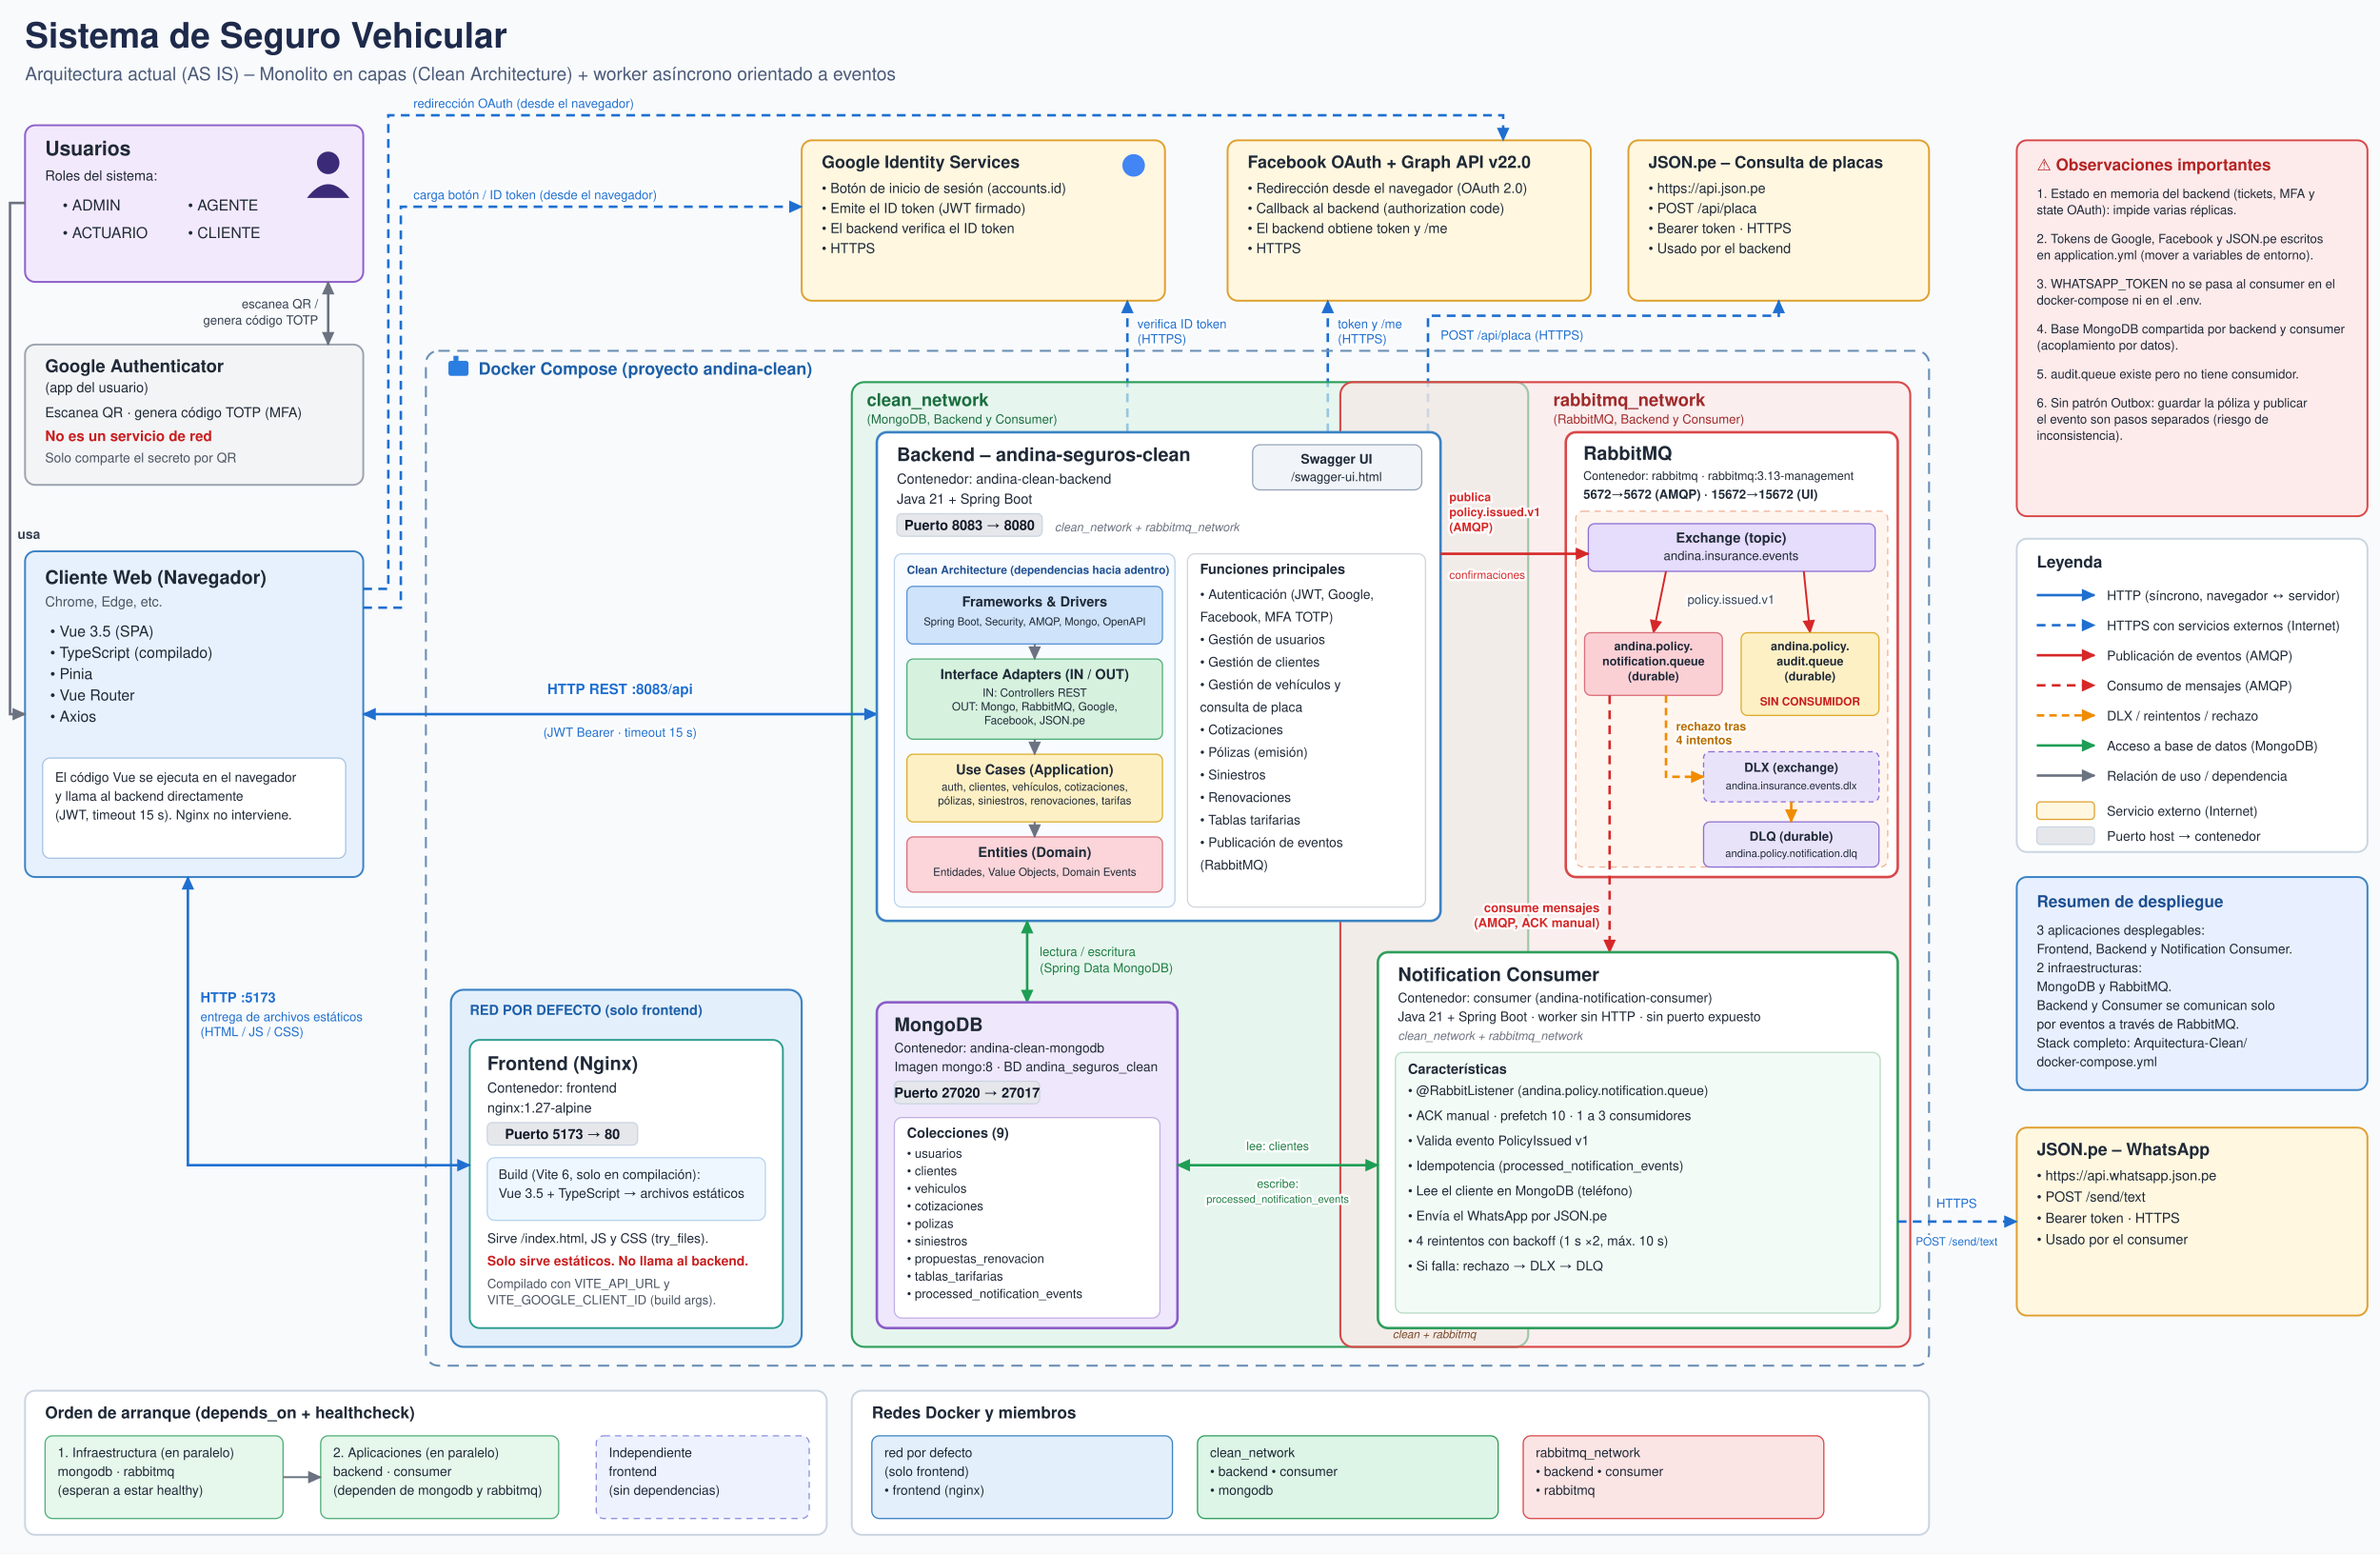
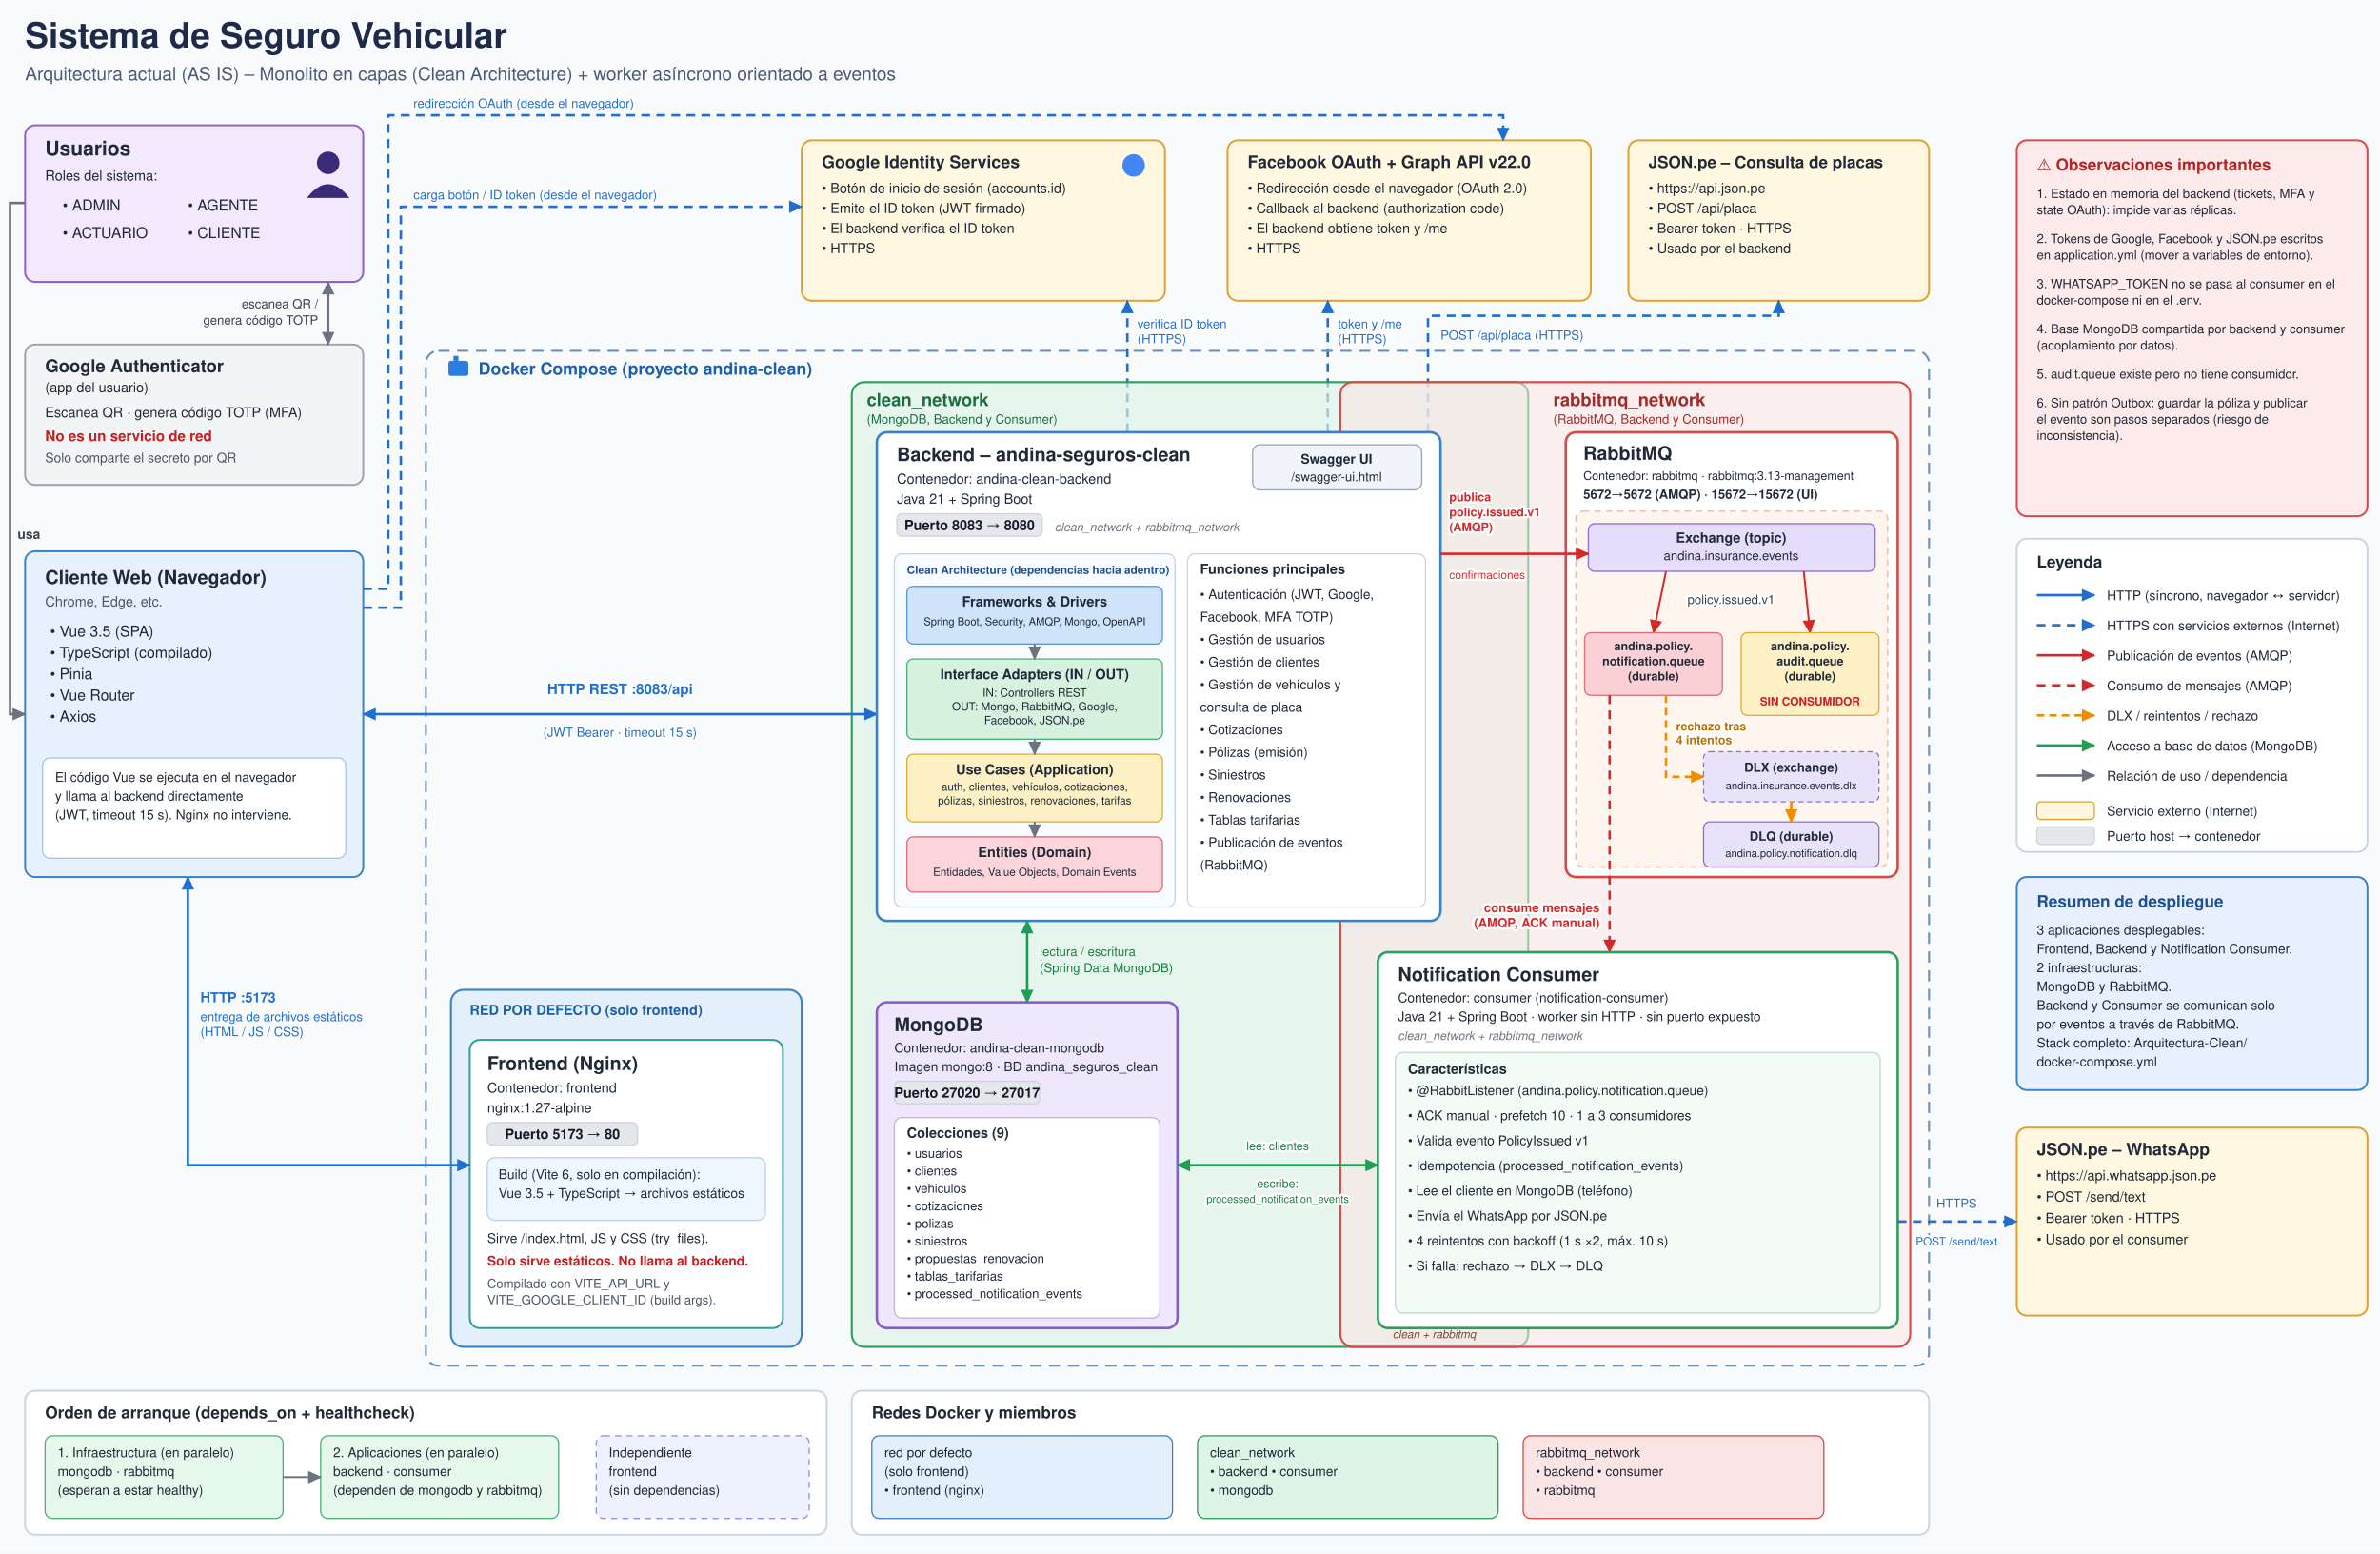
<svg xmlns="http://www.w3.org/2000/svg" viewBox="0 0 1900 1240" width="1900" height="1240" font-family="'Segoe UI', Helvetica, Arial, sans-serif">
  <defs>
    <marker id="m-blue" markerUnits="userSpaceOnUse" markerWidth="12" markerHeight="12" refX="10" refY="6" orient="auto-start-reverse">
      <path d="M0,1 L11,6 L0,11 z" fill="#1f6fd0" />
    </marker>
    <marker id="m-green" markerUnits="userSpaceOnUse" markerWidth="12" markerHeight="12" refX="10" refY="6" orient="auto-start-reverse">
      <path d="M0,1 L11,6 L0,11 z" fill="#1e9e54" />
    </marker>
    <marker id="m-red" markerUnits="userSpaceOnUse" markerWidth="12" markerHeight="12" refX="10" refY="6" orient="auto-start-reverse">
      <path d="M0,1 L11,6 L0,11 z" fill="#d62828" />
    </marker>
    <marker id="m-orange" markerUnits="userSpaceOnUse" markerWidth="12" markerHeight="12" refX="10" refY="6" orient="auto-start-reverse">
      <path d="M0,1 L11,6 L0,11 z" fill="#f08c00" />
    </marker>
    <marker id="m-gray" markerUnits="userSpaceOnUse" markerWidth="12" markerHeight="12" refX="10" refY="6" orient="auto-start-reverse">
      <path d="M0,1 L11,6 L0,11 z" fill="#6b7280" />
    </marker>
  </defs>
  <rect width="1900" height="1240" fill="#f8fafc" />
  <text x="20" y="38" font-size="28" font-weight="bold" fill="#1e2a4a" text-anchor="start" style="">Sistema de Seguro Vehicular</text>
  <text x="20" y="64" font-size="14.5" font-weight="normal" fill="#4b5a78" text-anchor="start" style="">Arquitectura actual (AS IS) – Monolito en capas (Clean Architecture) + worker asíncrono orientado a eventos</text>
  <rect x="20" y="100" width="270" height="125" rx="8" fill="#f3e9fc" stroke="#8e5fc9" stroke-width="1.5" />
  <text x="36" y="124" font-size="16" font-weight="bold" fill="#1f2937" text-anchor="start" style="">Usuarios</text>
  <text x="36" y="144" font-size="11" font-weight="normal" fill="#1f2937" text-anchor="start" style="">Roles del sistema:</text>
  <text x="50" y="168" font-size="12" font-weight="normal" fill="#1f2937" text-anchor="start" style="">• ADMIN</text>
  <text x="150" y="168" font-size="12" font-weight="normal" fill="#1f2937" text-anchor="start" style="">• AGENTE</text>
  <text x="50" y="190" font-size="12" font-weight="normal" fill="#1f2937" text-anchor="start" style="">• ACTUARIO</text>
  <text x="150" y="190" font-size="12" font-weight="normal" fill="#1f2937" text-anchor="start" style="">• CLIENTE</text>
  <circle cx="262" cy="130" r="9" fill="#3b2a78" />
  <path d="M245,158 Q262,136 279,158 Z" fill="#3b2a78" />
  <rect x="20" y="275" width="270" height="112" rx="8" fill="#f3f4f6" stroke="#9ca3af" stroke-width="1.5" />
  <text x="36" y="297" font-size="14" font-weight="bold" fill="#1f2937" text-anchor="start" style="">Google Authenticator</text>
  <text x="36" y="313" font-size="11" font-weight="normal" fill="#1f2937" text-anchor="start" style="">(app del usuario)</text>
  <text x="36" y="333" font-size="11" font-weight="normal" fill="#1f2937" text-anchor="start" style="">Escanea QR · genera código TOTP (MFA)</text>
  <text x="36" y="352" font-size="11.5" font-weight="bold" fill="#c81e1e" text-anchor="start" style="">No es un servicio de red</text>
  <text x="36" y="369" font-size="10.5" font-weight="normal" fill="#4b5563" text-anchor="start" style="">Solo comparte el secreto por QR</text>
  <path d="M262,225 V275" fill="none" stroke="#6b7280" stroke-width="2" marker-start="url(#m-gray)" marker-end="url(#m-gray)" />
  <text x="254" y="246" font-size="10" font-weight="normal" fill="#374151" text-anchor="end" style="">escanea QR /</text>
  <text x="254" y="259" font-size="10" font-weight="normal" fill="#374151" text-anchor="end" style="">genera código TOTP</text>
  <rect x="20" y="440" width="270" height="260" rx="8" fill="#e7f1fd" stroke="#3b82c4" stroke-width="1.5" />
  <text x="36" y="466" font-size="15" font-weight="bold" fill="#1f2937" text-anchor="start" style="">Cliente Web (Navegador)</text>
  <text x="36" y="484" font-size="11" font-weight="normal" fill="#4b5563" text-anchor="start" style="">Chrome, Edge, etc.</text>
  <text x="40" y="508" font-size="12" font-weight="normal" fill="#1f2937" text-anchor="start" style="">• Vue 3.5 (SPA)</text>
  <text x="40" y="525" font-size="12" font-weight="normal" fill="#1f2937" text-anchor="start" style="">• TypeScript (compilado)</text>
  <text x="40" y="542" font-size="12" font-weight="normal" fill="#1f2937" text-anchor="start" style="">• Pinia</text>
  <text x="40" y="559" font-size="12" font-weight="normal" fill="#1f2937" text-anchor="start" style="">• Vue Router</text>
  <text x="40" y="576" font-size="12" font-weight="normal" fill="#1f2937" text-anchor="start" style="">• Axios</text>
  <rect x="34" y="605" width="242" height="80" rx="6" fill="#fff" stroke="#a7c4e4" stroke-width="1" />
  <text x="44" y="624" font-size="10.5" font-weight="normal" fill="#1f2937" text-anchor="start" style="">El código Vue se ejecuta en el navegador</text>
  <text x="44" y="639" font-size="10.5" font-weight="normal" fill="#1f2937" text-anchor="start" style="">y llama al backend directamente</text>
  <text x="44" y="654" font-size="10.5" font-weight="normal" fill="#1f2937" text-anchor="start" style="">(JWT, timeout 15 s). Nginx no interviene.</text>
  <path d="M20,162 H8 V570 H20" fill="none" stroke="#6b7280" stroke-width="2" marker-end="url(#m-gray)" />
  <text x="14" y="430" font-size="10.5" font-weight="bold" fill="#374151" text-anchor="start" style="">usa</text>
  <rect x="640" y="112" width="290" height="128" rx="8" fill="#fff7e0" stroke="#e0a030" stroke-width="1.5" />
  <text x="656" y="134" font-size="13.5" font-weight="bold" fill="#1f2937" text-anchor="start" style="">Google Identity Services</text>
  <text x="656" y="154" font-size="11" font-weight="normal" fill="#1f2937" text-anchor="start" style="">• Botón de inicio de sesión (accounts.id)</text>
  <text x="656" y="170" font-size="11" font-weight="normal" fill="#1f2937" text-anchor="start" style="">• Emite el ID token (JWT firmado)</text>
  <text x="656" y="186" font-size="11" font-weight="normal" fill="#1f2937" text-anchor="start" style="">• El backend verifica el ID token</text>
  <text x="656" y="202" font-size="11" font-weight="normal" fill="#1f2937" text-anchor="start" style="">• HTTPS</text>
  <circle cx="905" cy="132" r="9" fill="#4285f4" />
  <rect x="980" y="112" width="290" height="128" rx="8" fill="#fff7e0" stroke="#e0a030" stroke-width="1.5" />
  <text x="996" y="134" font-size="13.5" font-weight="bold" fill="#1f2937" text-anchor="start" style="">Facebook OAuth + Graph API v22.0</text>
  <text x="996" y="154" font-size="11" font-weight="normal" fill="#1f2937" text-anchor="start" style="">• Redirección desde el navegador (OAuth 2.0)</text>
  <text x="996" y="170" font-size="11" font-weight="normal" fill="#1f2937" text-anchor="start" style="">• Callback al backend (authorization code)</text>
  <text x="996" y="186" font-size="11" font-weight="normal" fill="#1f2937" text-anchor="start" style="">• El backend obtiene token y /me</text>
  <text x="996" y="202" font-size="11" font-weight="normal" fill="#1f2937" text-anchor="start" style="">• HTTPS</text>
  <rect x="1300" y="112" width="240" height="128" rx="8" fill="#fff7e0" stroke="#e0a030" stroke-width="1.5" />
  <text x="1316" y="134" font-size="13" font-weight="bold" fill="#1f2937" text-anchor="start" style="">JSON.pe – Consulta de placas</text>
  <text x="1316" y="154" font-size="11" font-weight="normal" fill="#1f2937" text-anchor="start" style="">• https://api.json.pe</text>
  <text x="1316" y="170" font-size="11" font-weight="normal" fill="#1f2937" text-anchor="start" style="">• POST /api/placa</text>
  <text x="1316" y="186" font-size="11" font-weight="normal" fill="#1f2937" text-anchor="start" style="">• Bearer token · HTTPS</text>
  <text x="1316" y="202" font-size="11" font-weight="normal" fill="#1f2937" text-anchor="start" style="">• Usado por el backend</text>
  <path d="M290,470 H310 V92 H1200 V112" fill="none" stroke="#1f6fd0" stroke-width="2" stroke-dasharray="7 5" marker-end="url(#m-blue)" />
  <text x="330" y="86" font-size="10" font-weight="normal" fill="#1f6fd0" text-anchor="start" style="paint-order:stroke;stroke:#fff;stroke-width:3.5px;stroke-linejoin:round;">redirección OAuth (desde el navegador)</text>
  <path d="M290,485 H320 V165 H640" fill="none" stroke="#1f6fd0" stroke-width="2" stroke-dasharray="7 5" marker-end="url(#m-blue)" />
  <text x="330" y="159" font-size="10" font-weight="normal" fill="#1f6fd0" text-anchor="start" style="paint-order:stroke;stroke:#fff;stroke-width:3.5px;stroke-linejoin:round;">carga botón / ID token (desde el navegador)</text>
  <path d="M900,345 V240" fill="none" stroke="#1f6fd0" stroke-width="2" stroke-dasharray="7 5" marker-end="url(#m-blue)" />
  <text x="908" y="262" font-size="10" font-weight="normal" fill="#1f6fd0" text-anchor="start" style="paint-order:stroke;stroke:#fff;stroke-width:3.5px;stroke-linejoin:round;">verifica ID token</text>
  <text x="908" y="274" font-size="10" font-weight="normal" fill="#1f6fd0" text-anchor="start" style="paint-order:stroke;stroke:#fff;stroke-width:3.5px;stroke-linejoin:round;">(HTTPS)</text>
  <path d="M1060,345 V240" fill="none" stroke="#1f6fd0" stroke-width="2" stroke-dasharray="7 5" marker-end="url(#m-blue)" />
  <text x="1068" y="262" font-size="10" font-weight="normal" fill="#1f6fd0" text-anchor="start" style="paint-order:stroke;stroke:#fff;stroke-width:3.5px;stroke-linejoin:round;">token y /me</text>
  <text x="1068" y="274" font-size="10" font-weight="normal" fill="#1f6fd0" text-anchor="start" style="paint-order:stroke;stroke:#fff;stroke-width:3.5px;stroke-linejoin:round;">(HTTPS)</text>
  <path d="M1140,345 V252 H1420 V240" fill="none" stroke="#1f6fd0" stroke-width="2" stroke-dasharray="7 5" marker-end="url(#m-blue)" />
  <text x="1150" y="271" font-size="10" font-weight="normal" fill="#1f6fd0" text-anchor="start" style="paint-order:stroke;stroke:#fff;stroke-width:3.5px;stroke-linejoin:round;">POST /api/placa (HTTPS)</text>
  <rect x="340" y="280" width="1200" height="810" rx="10" fill="none" stroke="#6b8fb5" stroke-width="1.6" stroke-dasharray="9 6" />
  <rect x="358" y="288" width="16" height="12" rx="2" fill="#2a7de1" />
  <rect x="362" y="284" width="4" height="4" fill="#2a7de1" />
  <text x="382" y="299" font-size="13.5" font-weight="bold" fill="#1d5fa8" text-anchor="start" style="">Docker Compose (proyecto andina-clean)</text>
  <rect x="680" y="305" width="540" height="770" rx="10" fill="#dcf5e6" stroke="#2e9e5b" stroke-width="1.6" fill-opacity="0.65" />
  <rect x="1070" y="305" width="455" height="770" rx="10" fill="#fbe4e4" stroke="#d94848" stroke-width="1.6" fill-opacity="0.55" />
  <rect x="360" y="790" width="280" height="285" rx="10" fill="#e3effb" stroke="#3b82c4" stroke-width="1.6" />
  <text x="692" y="324" font-size="14" font-weight="bold" fill="#1b6e3f" text-anchor="start" style="">clean_network</text>
  <text x="692" y="338" font-size="10" font-weight="normal" fill="#1b6e3f" text-anchor="start" style="">(MongoDB, Backend y Consumer)</text>
  <text x="1240" y="324" font-size="14" font-weight="bold" fill="#a12a2a" text-anchor="start" style="">rabbitmq_network</text>
  <text x="1240" y="338" font-size="10" font-weight="normal" fill="#a12a2a" text-anchor="start" style="">(RabbitMQ, Backend y Consumer)</text>
  <text x="375" y="810" font-size="11" font-weight="bold" fill="#1d5fa8" text-anchor="start" style="">RED POR DEFECTO (solo frontend)</text>
  <rect x="375" y="830" width="250" height="230" rx="8" fill="#fff" stroke="#2e9e8f" stroke-width="1.5" />
  <text x="389" y="854" font-size="15" font-weight="bold" fill="#1f2937" text-anchor="start" style="">Frontend (Nginx)</text>
  <text x="389" y="872" font-size="11" font-weight="normal" fill="#1f2937" text-anchor="start" style="">Contenedor: frontend</text>
  <text x="389" y="888" font-size="11" font-weight="normal" fill="#1f2937" text-anchor="start" style="">nginx:1.27-alpine</text>
  <rect x="389" y="896" width="120" height="18" rx="4" fill="#e5e7eb" stroke="#cbd5e1" stroke-width="1" />
  <text x="449" y="909" font-size="11" font-weight="bold" fill="#111827" text-anchor="middle" style="">Puerto 5173 → 80</text>
  <rect x="389" y="924" width="222" height="50" rx="6" fill="#eef7ff" stroke="#b6d3ee" stroke-width="1" />
  <text x="398" y="941" font-size="10.5" font-weight="normal" fill="#1f2937" text-anchor="start" style="">Build (Vite 6, solo en compilación):</text>
  <text x="398" y="956" font-size="10.5" font-weight="normal" fill="#1f2937" text-anchor="start" style="">Vue 3.5 + TypeScript → archivos estáticos</text>
  <text x="389" y="992" font-size="10.5" font-weight="normal" fill="#1f2937" text-anchor="start" style="">Sirve /index.html, JS y CSS (try_files).</text>
  <text x="389" y="1010" font-size="10.5" font-weight="bold" fill="#c81e1e" text-anchor="start" style="">Solo sirve estáticos. No llama al backend.</text>
  <text x="389" y="1028" font-size="10" font-weight="normal" fill="#4b5563" text-anchor="start" style="">Compilado con VITE_API_URL y</text>
  <text x="389" y="1041" font-size="10" font-weight="normal" fill="#4b5563" text-anchor="start" style="">VITE_GOOGLE_CLIENT_ID (build args).</text>
  <path d="M150,700 V930 H375" fill="none" stroke="#1f6fd0" stroke-width="2" marker-start="url(#m-blue)" marker-end="url(#m-blue)" />
  <text x="160" y="800" font-size="11" font-weight="bold" fill="#1f6fd0" text-anchor="start" style="">HTTP :5173</text>
  <text x="160" y="815" font-size="10" font-weight="normal" fill="#1f6fd0" text-anchor="start" style="">entrega de archivos estáticos</text>
  <text x="160" y="827" font-size="10" font-weight="normal" fill="#1f6fd0" text-anchor="start" style="">(HTML / JS / CSS)</text>
  <path d="M290,570 H700" fill="none" stroke="#1f6fd0" stroke-width="2" marker-start="url(#m-blue)" marker-end="url(#m-blue)" />
  <text x="495" y="554" font-size="11.5" font-weight="bold" fill="#1f6fd0" text-anchor="middle" style="paint-order:stroke;stroke:#fff;stroke-width:3.5px;stroke-linejoin:round;">HTTP REST :8083/api</text>
  <text x="495" y="588" font-size="10" font-weight="normal" fill="#1f6fd0" text-anchor="middle" style="paint-order:stroke;stroke:#fff;stroke-width:3.5px;stroke-linejoin:round;">(JWT Bearer · timeout 15 s)</text>
  <text x="1145" y="1068" font-size="9" font-weight="normal" fill="#7a4a2a" text-anchor="middle" style="font-style:italic;">clean + rabbitmq</text>
  <rect x="700" y="345" width="450" height="390" rx="8" fill="#fff" stroke="#3b82c4" stroke-width="2" />
  <text x="716" y="368" font-size="15" font-weight="bold" fill="#1f2937" text-anchor="start" style="">Backend – andina-seguros-clean</text>
  <text x="716" y="386" font-size="11" font-weight="normal" fill="#1f2937" text-anchor="start" style="">Contenedor: andina-clean-backend</text>
  <text x="716" y="402" font-size="11" font-weight="normal" fill="#1f2937" text-anchor="start" style="">Java 21 + Spring Boot</text>
  <rect x="716" y="410" width="116" height="18" rx="4" fill="#e5e7eb" stroke="#cbd5e1" stroke-width="1" />
  <text x="774" y="423" font-size="11" font-weight="bold" fill="#111827" text-anchor="middle" style="">Puerto 8083 → 8080</text>
  <text x="842" y="424" font-size="9.5" font-weight="normal" fill="#6b7280" text-anchor="start" style="font-style:italic;">clean_network + rabbitmq_network</text>
  <rect x="1000" y="355" width="135" height="36" rx="6" fill="#f1f5f9" stroke="#94a3b8" stroke-width="1" />
  <text x="1067" y="370" font-size="10.5" font-weight="bold" fill="#1f2937" text-anchor="middle" style="">Swagger UI</text>
  <text x="1067" y="384" font-size="10" font-weight="normal" fill="#1f2937" text-anchor="middle" style="">/swagger-ui.html</text>
  <rect x="714" y="442" width="224" height="282" rx="6" fill="#f8fbff" stroke="#bcd3ea" stroke-width="1" />
  <text x="724" y="458" font-size="9" font-weight="bold" fill="#1d4f91" text-anchor="start" style="">Clean Architecture (dependencias hacia adentro)</text>
  <rect x="724" y="468" width="204" height="46" rx="5" fill="#cfe3fa" stroke="#5b95d6" stroke-width="1" />
  <text x="826" y="484" font-size="11" font-weight="bold" fill="#1f2937" text-anchor="middle" style="">Frameworks &amp; Drivers</text>
  <text x="826" y="499" font-size="8.5" font-weight="normal" fill="#1f2937" text-anchor="middle" style="">Spring Boot, Security, AMQP, Mongo, OpenAPI</text>
  <rect x="724" y="526" width="204" height="64" rx="5" fill="#d6f2df" stroke="#4fae77" stroke-width="1" />
  <text x="826" y="542" font-size="11" font-weight="bold" fill="#1f2937" text-anchor="middle" style="">Interface Adapters (IN / OUT)</text>
  <text x="826" y="556" font-size="9" font-weight="normal" fill="#1f2937" text-anchor="middle" style="">IN: Controllers REST</text>
  <text x="826" y="567" font-size="9" font-weight="normal" fill="#1f2937" text-anchor="middle" style="">OUT: Mongo, RabbitMQ, Google,</text>
  <text x="826" y="578" font-size="9" font-weight="normal" fill="#1f2937" text-anchor="middle" style="">Facebook, JSON.pe</text>
  <rect x="724" y="602" width="204" height="54" rx="5" fill="#fdf0c4" stroke="#dcae2d" stroke-width="1" />
  <text x="826" y="618" font-size="11" font-weight="bold" fill="#1f2937" text-anchor="middle" style="">Use Cases (Application)</text>
  <text x="826" y="631" font-size="8.8" font-weight="normal" fill="#1f2937" text-anchor="middle" style="">auth, clientes, vehículos, cotizaciones,</text>
  <text x="826" y="642" font-size="8.8" font-weight="normal" fill="#1f2937" text-anchor="middle" style="">pólizas, siniestros, renovaciones, tarifas</text>
  <rect x="724" y="668" width="204" height="44" rx="5" fill="#fbd5d9" stroke="#d9707c" stroke-width="1" />
  <text x="826" y="684" font-size="11" font-weight="bold" fill="#1f2937" text-anchor="middle" style="">Entities (Domain)</text>
  <text x="826" y="699" font-size="8.8" font-weight="normal" fill="#1f2937" text-anchor="middle" style="">Entidades, Value Objects, Domain Events</text>
  <path d="M826,514 V526" fill="none" stroke="#6b7280" stroke-width="1.5" marker-end="url(#m-gray)" />
  <path d="M826,590 V602" fill="none" stroke="#6b7280" stroke-width="1.5" marker-end="url(#m-gray)" />
  <path d="M826,656 V668" fill="none" stroke="#6b7280" stroke-width="1.5" marker-end="url(#m-gray)" />
  <rect x="948" y="442" width="190" height="282" rx="6" fill="#fff" stroke="#d1d5db" stroke-width="1" />
  <text x="958" y="458" font-size="11" font-weight="bold" fill="#1f2937" text-anchor="start" style="">Funciones principales</text>
  <text x="958" y="478" font-size="10.5" font-weight="normal" fill="#1f2937" text-anchor="start" style="">• Autenticación (JWT, Google,</text>
  <text x="958" y="496" font-size="10.5" font-weight="normal" fill="#1f2937" text-anchor="start" style="">   Facebook, MFA TOTP)</text>
  <text x="958" y="514" font-size="10.5" font-weight="normal" fill="#1f2937" text-anchor="start" style="">• Gestión de usuarios</text>
  <text x="958" y="532" font-size="10.5" font-weight="normal" fill="#1f2937" text-anchor="start" style="">• Gestión de clientes</text>
  <text x="958" y="550" font-size="10.5" font-weight="normal" fill="#1f2937" text-anchor="start" style="">• Gestión de vehículos y</text>
  <text x="958" y="568" font-size="10.5" font-weight="normal" fill="#1f2937" text-anchor="start" style="">   consulta de placa</text>
  <text x="958" y="586" font-size="10.5" font-weight="normal" fill="#1f2937" text-anchor="start" style="">• Cotizaciones</text>
  <text x="958" y="604" font-size="10.5" font-weight="normal" fill="#1f2937" text-anchor="start" style="">• Pólizas (emisión)</text>
  <text x="958" y="622" font-size="10.5" font-weight="normal" fill="#1f2937" text-anchor="start" style="">• Siniestros</text>
  <text x="958" y="640" font-size="10.5" font-weight="normal" fill="#1f2937" text-anchor="start" style="">• Renovaciones</text>
  <text x="958" y="658" font-size="10.5" font-weight="normal" fill="#1f2937" text-anchor="start" style="">• Tablas tarifarias</text>
  <text x="958" y="676" font-size="10.5" font-weight="normal" fill="#1f2937" text-anchor="start" style="">• Publicación de eventos</text>
  <text x="958" y="694" font-size="10.5" font-weight="normal" fill="#1f2937" text-anchor="start" style="">   (RabbitMQ)</text>
  <path d="M820,735 V800" fill="none" stroke="#1e9e54" stroke-width="2" marker-start="url(#m-green)" marker-end="url(#m-green)" />
  <text x="830" y="763" font-size="10" font-weight="normal" fill="#1e7d43" text-anchor="start" style="">lectura / escritura</text>
  <text x="830" y="776" font-size="10" font-weight="normal" fill="#1e7d43" text-anchor="start" style="">(Spring Data MongoDB)</text>
  <rect x="700" y="800" width="240" height="260" rx="8" fill="#efe7fb" stroke="#8b5cc7" stroke-width="2" />
  <text x="714" y="823" font-size="15" font-weight="bold" fill="#1f2937" text-anchor="start" style="">MongoDB</text>
  <text x="714" y="840" font-size="10.5" font-weight="normal" fill="#1f2937" text-anchor="start" style="">Contenedor: andina-clean-mongodb</text>
  <text x="714" y="855" font-size="10.5" font-weight="normal" fill="#1f2937" text-anchor="start" style="">Imagen mongo:8 · BD andina_seguros_clean</text>
  <rect x="714" y="863" width="116" height="18" rx="4" fill="#e5e7eb" stroke="#cbd5e1" stroke-width="1" />
  <text x="772" y="876" font-size="11" font-weight="bold" fill="#111827" text-anchor="middle" style="">Puerto 27020 → 27017</text>
  <rect x="714" y="892" width="212" height="160" rx="6" fill="#fff" stroke="#c4b0e6" stroke-width="1" />
  <text x="724" y="908" font-size="11" font-weight="bold" fill="#1f2937" text-anchor="start" style="">Colecciones (9)</text>
  <text x="724" y="924" font-size="10" font-weight="normal" fill="#1f2937" text-anchor="start" style="">• usuarios</text>
  <text x="724" y="938" font-size="10" font-weight="normal" fill="#1f2937" text-anchor="start" style="">• clientes</text>
  <text x="724" y="952" font-size="10" font-weight="normal" fill="#1f2937" text-anchor="start" style="">• vehiculos</text>
  <text x="724" y="966" font-size="10" font-weight="normal" fill="#1f2937" text-anchor="start" style="">• cotizaciones</text>
  <text x="724" y="980" font-size="10" font-weight="normal" fill="#1f2937" text-anchor="start" style="">• polizas</text>
  <text x="724" y="994" font-size="10" font-weight="normal" fill="#1f2937" text-anchor="start" style="">• siniestros</text>
  <text x="724" y="1008" font-size="10" font-weight="normal" fill="#1f2937" text-anchor="start" style="">• propuestas_renovacion</text>
  <text x="724" y="1022" font-size="10" font-weight="normal" fill="#1f2937" text-anchor="start" style="">• tablas_tarifarias</text>
  <text x="724" y="1036" font-size="10" font-weight="normal" fill="#1f2937" text-anchor="start" style="">• processed_notification_events</text>
  <rect x="1250" y="345" width="265" height="355" rx="8" fill="#fff" stroke="#d94848" stroke-width="2" />
  <text x="1264" y="367" font-size="15" font-weight="bold" fill="#1f2937" text-anchor="start" style="">RabbitMQ</text>
  <text x="1264" y="383" font-size="9.5" font-weight="normal" fill="#1f2937" text-anchor="start" style="">Contenedor: rabbitmq · rabbitmq:3.13-management</text>
  <text x="1264" y="398" font-size="10" font-weight="bold" fill="#1f2937" text-anchor="start" style="">5672→5672 (AMQP) · 15672→15672 (UI)</text>
  <rect x="1258" y="408" width="249" height="284" rx="6" fill="#fff5ef" stroke="#f0b39a" stroke-width="1" stroke-dasharray="5 4" />
  <rect x="1268" y="418" width="229" height="38" rx="5" fill="#e6dcfb" stroke="#8b6fd6" stroke-width="1" />
  <text x="1382" y="433" font-size="11" font-weight="bold" fill="#1f2937" text-anchor="middle" style="">Exchange (topic)</text>
  <text x="1382" y="447" font-size="10" font-weight="normal" fill="#1f2937" text-anchor="middle" style="">andina.insurance.events</text>
  <path d="M1330,456 L1320,505" fill="none" stroke="#d62828" stroke-width="1.5" marker-end="url(#m-red)" />
  <path d="M1440,456 L1445,505" fill="none" stroke="#d62828" stroke-width="1.5" marker-end="url(#m-red)" />
  <text x="1382" y="482" font-size="10" font-weight="normal" fill="#374151" text-anchor="middle" style="paint-order:stroke;stroke:#fff;stroke-width:3.5px;stroke-linejoin:round;">policy.issued.v1</text>
  <rect x="1265" y="505" width="110" height="50" rx="5" fill="#fbd0d5" stroke="#d9707c" stroke-width="1" />
  <text x="1320" y="519" font-size="9.5" font-weight="bold" fill="#1f2937" text-anchor="middle" style="">andina.policy.</text>
  <text x="1320" y="531" font-size="9.5" font-weight="bold" fill="#1f2937" text-anchor="middle" style="">notification.queue</text>
  <text x="1320" y="543" font-size="9.5" font-weight="bold" fill="#1f2937" text-anchor="middle" style="">(durable)</text>
  <rect x="1390" y="505" width="110" height="66" rx="5" fill="#fdf0c4" stroke="#dcae2d" stroke-width="1" />
  <text x="1445" y="519" font-size="9.5" font-weight="bold" fill="#1f2937" text-anchor="middle" style="">andina.policy.</text>
  <text x="1445" y="531" font-size="9.5" font-weight="bold" fill="#1f2937" text-anchor="middle" style="">audit.queue</text>
  <text x="1445" y="543" font-size="9.5" font-weight="bold" fill="#1f2937" text-anchor="middle" style="">(durable)</text>
  <text x="1445" y="563" font-size="9" font-weight="bold" fill="#c81e1e" text-anchor="middle" style="">SIN CONSUMIDOR</text>
  <rect x="1360" y="600" width="140" height="40" rx="5" fill="#e9e3fa" stroke="#8b6fd6" stroke-width="1" stroke-dasharray="4 3" />
  <text x="1430" y="616" font-size="10" font-weight="bold" fill="#1f2937" text-anchor="middle" style="">DLX (exchange)</text>
  <text x="1430" y="630" font-size="8.5" font-weight="normal" fill="#1f2937" text-anchor="middle" style="">andina.insurance.events.dlx</text>
  <rect x="1360" y="656" width="140" height="36" rx="5" fill="#e9e3fa" stroke="#8b6fd6" stroke-width="1" />
  <text x="1430" y="671" font-size="10" font-weight="bold" fill="#1f2937" text-anchor="middle" style="">DLQ (durable)</text>
  <text x="1430" y="684" font-size="8.5" font-weight="normal" fill="#1f2937" text-anchor="middle" style="">andina.policy.notification.dlq</text>
  <path d="M1330,555 V620 H1360" fill="none" stroke="#f08c00" stroke-width="2" stroke-dasharray="6 4" marker-end="url(#m-orange)" />
  <text x="1338" y="583" font-size="9.5" font-weight="bold" fill="#b86e00" text-anchor="start" style="paint-order:stroke;stroke:#fff;stroke-width:3.5px;stroke-linejoin:round;">rechazo tras</text>
  <text x="1338" y="594" font-size="9.5" font-weight="bold" fill="#b86e00" text-anchor="start" style="paint-order:stroke;stroke:#fff;stroke-width:3.5px;stroke-linejoin:round;">4 intentos</text>
  <path d="M1430,640 V656" fill="none" stroke="#f08c00" stroke-width="2" stroke-dasharray="6 4" marker-end="url(#m-orange)" />
  <path d="M1150,442 H1268" fill="none" stroke="#d62828" stroke-width="2" marker-end="url(#m-red)" />
  <text x="1157" y="400" font-size="9.5" font-weight="bold" fill="#d62828" text-anchor="start" style="paint-order:stroke;stroke:#fff;stroke-width:3.5px;stroke-linejoin:round;">publica</text>
  <text x="1157" y="412" font-size="9.5" font-weight="bold" fill="#d62828" text-anchor="start" style="paint-order:stroke;stroke:#fff;stroke-width:3.5px;stroke-linejoin:round;">policy.issued.v1</text>
  <text x="1157" y="424" font-size="9.5" font-weight="bold" fill="#d62828" text-anchor="start" style="paint-order:stroke;stroke:#fff;stroke-width:3.5px;stroke-linejoin:round;">(AMQP)</text>
  <text x="1157" y="462" font-size="9" font-weight="normal" fill="#d62828" text-anchor="start" style="paint-order:stroke;stroke:#fff;stroke-width:3.5px;stroke-linejoin:round;">confirmaciones</text>
  <path d="M1285,555 V760" fill="none" stroke="#d62828" stroke-width="2" stroke-dasharray="7 5" marker-end="url(#m-red)" />
  <text x="1277" y="728" font-size="10" font-weight="bold" fill="#d62828" text-anchor="end" style="paint-order:stroke;stroke:#fff;stroke-width:3.5px;stroke-linejoin:round;">consume mensajes</text>
  <text x="1277" y="740" font-size="10" font-weight="bold" fill="#d62828" text-anchor="end" style="paint-order:stroke;stroke:#fff;stroke-width:3.5px;stroke-linejoin:round;">(AMQP, ACK manual)</text>
  <rect x="1100" y="760" width="415" height="300" rx="8" fill="#fff" stroke="#2e9e5b" stroke-width="2" />
  <text x="1116" y="783" font-size="15" font-weight="bold" fill="#1f2937" text-anchor="start" style="">Notification Consumer</text>
-   <text x="1116" y="800" font-size="10.5" font-weight="normal" fill="#1f2937" text-anchor="start" style="">Contenedor: consumer (andina-notification-consumer)</text>
+   <text x="1116" y="800" font-size="10.5" font-weight="normal" fill="#1f2937" text-anchor="start" style="">Contenedor: consumer (notification-consumer)</text>
  <text x="1116" y="815" font-size="10.5" font-weight="normal" fill="#1f2937" text-anchor="start" style="">Java 21 + Spring Boot · worker sin HTTP · sin puerto expuesto</text>
  <text x="1116" y="830" font-size="9.5" font-weight="normal" fill="#6b7280" text-anchor="start" style="font-style:italic;">clean_network + rabbitmq_network</text>
  <rect x="1114" y="840" width="387" height="208" rx="6" fill="#f3fbf6" stroke="#b7dcc5" stroke-width="1" />
  <text x="1124" y="857" font-size="11" font-weight="bold" fill="#1f2937" text-anchor="start" style="">Características</text>
  <text x="1124" y="874" font-size="10.5" font-weight="normal" fill="#1f2937" text-anchor="start" style="">• @RabbitListener (andina.policy.notification.queue)</text>
  <text x="1124" y="894" font-size="10.5" font-weight="normal" fill="#1f2937" text-anchor="start" style="">• ACK manual · prefetch 10 · 1 a 3 consumidores</text>
  <text x="1124" y="914" font-size="10.5" font-weight="normal" fill="#1f2937" text-anchor="start" style="">• Valida evento PolicyIssued v1</text>
  <text x="1124" y="934" font-size="10.5" font-weight="normal" fill="#1f2937" text-anchor="start" style="">• Idempotencia (processed_notification_events)</text>
  <text x="1124" y="954" font-size="10.5" font-weight="normal" fill="#1f2937" text-anchor="start" style="">• Lee el cliente en MongoDB (teléfono)</text>
  <text x="1124" y="974" font-size="10.5" font-weight="normal" fill="#1f2937" text-anchor="start" style="">• Envía el WhatsApp por JSON.pe</text>
  <text x="1124" y="994" font-size="10.5" font-weight="normal" fill="#1f2937" text-anchor="start" style="">• 4 reintentos con backoff (1 s ×2, máx. 10 s)</text>
  <text x="1124" y="1014" font-size="10.5" font-weight="normal" fill="#1f2937" text-anchor="start" style="">• Si falla: rechazo → DLX → DLQ</text>
  <path d="M1100,930 H940" fill="none" stroke="#1e9e54" stroke-width="2" marker-start="url(#m-green)" marker-end="url(#m-green)" />
  <text x="1020" y="918" font-size="9.5" font-weight="normal" fill="#1e7d43" text-anchor="middle" style="paint-order:stroke;stroke:#fff;stroke-width:3.5px;stroke-linejoin:round;">lee: clientes</text>
  <text x="1020" y="948" font-size="9.5" font-weight="normal" fill="#1e7d43" text-anchor="middle" style="paint-order:stroke;stroke:#fff;stroke-width:3.5px;stroke-linejoin:round;">escribe:</text>
  <text x="1020" y="960" font-size="8.5" font-weight="normal" fill="#1e7d43" text-anchor="middle" style="paint-order:stroke;stroke:#fff;stroke-width:3.5px;stroke-linejoin:round;">processed_notification_events</text>
  <rect x="1610" y="900" width="280" height="150" rx="8" fill="#fff7e0" stroke="#e0a030" stroke-width="1.5" />
  <text x="1626" y="922" font-size="13.5" font-weight="bold" fill="#1f2937" text-anchor="start" style="">JSON.pe – WhatsApp</text>
  <text x="1626" y="942" font-size="11" font-weight="normal" fill="#1f2937" text-anchor="start" style="">• https://api.whatsapp.json.pe</text>
  <text x="1626" y="959" font-size="11" font-weight="normal" fill="#1f2937" text-anchor="start" style="">• POST /send/text</text>
  <text x="1626" y="976" font-size="11" font-weight="normal" fill="#1f2937" text-anchor="start" style="">• Bearer token · HTTPS</text>
  <text x="1626" y="993" font-size="11" font-weight="normal" fill="#1f2937" text-anchor="start" style="">• Usado por el consumer</text>
  <path d="M1515,975 H1610" fill="none" stroke="#1f6fd0" stroke-width="2" stroke-dasharray="7 5" marker-end="url(#m-blue)" />
  <text x="1562" y="964" font-size="10" font-weight="normal" fill="#1f6fd0" text-anchor="middle" style="paint-order:stroke;stroke:#fff;stroke-width:3.5px;stroke-linejoin:round;">HTTPS</text>
  <text x="1562" y="994" font-size="9" font-weight="normal" fill="#1f6fd0" text-anchor="middle" style="paint-order:stroke;stroke:#fff;stroke-width:3.5px;stroke-linejoin:round;">POST /send/text</text>
  <rect x="1610" y="112" width="280" height="300" rx="8" fill="#fdeaea" stroke="#d94848" stroke-width="1.5" />
  <text x="1626" y="136" font-size="13" font-weight="bold" fill="#b42323" text-anchor="start" style="">⚠ Observaciones importantes</text>
  <text x="1626" y="158" font-size="10" font-weight="normal" fill="#1f2937" text-anchor="start" style="">1. Estado en memoria del backend (tickets, MFA y</text>
  <text x="1626" y="171" font-size="10" font-weight="normal" fill="#1f2937" text-anchor="start" style="">    state OAuth): impide varias réplicas.</text>
  <text x="1626" y="194" font-size="10" font-weight="normal" fill="#1f2937" text-anchor="start" style="">2. Tokens de Google, Facebook y JSON.pe escritos</text>
  <text x="1626" y="207" font-size="10" font-weight="normal" fill="#1f2937" text-anchor="start" style="">    en application.yml (mover a variables de entorno).</text>
  <text x="1626" y="230" font-size="10" font-weight="normal" fill="#1f2937" text-anchor="start" style="">3. WHATSAPP_TOKEN no se pasa al consumer en el</text>
  <text x="1626" y="243" font-size="10" font-weight="normal" fill="#1f2937" text-anchor="start" style="">    docker-compose ni en el .env.</text>
  <text x="1626" y="266" font-size="10" font-weight="normal" fill="#1f2937" text-anchor="start" style="">4. Base MongoDB compartida por backend y consumer</text>
  <text x="1626" y="279" font-size="10" font-weight="normal" fill="#1f2937" text-anchor="start" style="">    (acoplamiento por datos).</text>
  <text x="1626" y="302" font-size="10" font-weight="normal" fill="#1f2937" text-anchor="start" style="">5. audit.queue existe pero no tiene consumidor.</text>
  <text x="1626" y="325" font-size="10" font-weight="normal" fill="#1f2937" text-anchor="start" style="">6. Sin patrón Outbox: guardar la póliza y publicar</text>
  <text x="1626" y="338" font-size="10" font-weight="normal" fill="#1f2937" text-anchor="start" style="">    el evento son pasos separados (riesgo de</text>
  <text x="1626" y="351" font-size="10" font-weight="normal" fill="#1f2937" text-anchor="start" style="">    inconsistencia).</text>
  <rect x="1610" y="430" width="280" height="250" rx="8" fill="#fff" stroke="#cbd5e1" stroke-width="1.5" />
  <text x="1626" y="453" font-size="13" font-weight="bold" fill="#1f2937" text-anchor="start" style="">Leyenda</text>
  <path d="M1626,475 H1672" fill="none" stroke="#1f6fd0" stroke-width="2" marker-end="url(#m-blue)" />
  <text x="1682" y="479" font-size="10.5" font-weight="normal" fill="#1f2937" text-anchor="start" style="">HTTP (síncrono, navegador ↔ servidor)</text>
  <path d="M1626,499 H1672" fill="none" stroke="#1f6fd0" stroke-width="2" stroke-dasharray="7 5" marker-end="url(#m-blue)" />
  <text x="1682" y="503" font-size="10.5" font-weight="normal" fill="#1f2937" text-anchor="start" style="">HTTPS con servicios externos (Internet)</text>
  <path d="M1626,523 H1672" fill="none" stroke="#d62828" stroke-width="2" marker-end="url(#m-red)" />
  <text x="1682" y="527" font-size="10.5" font-weight="normal" fill="#1f2937" text-anchor="start" style="">Publicación de eventos (AMQP)</text>
  <path d="M1626,547 H1672" fill="none" stroke="#d62828" stroke-width="2" stroke-dasharray="7 5" marker-end="url(#m-red)" />
  <text x="1682" y="551" font-size="10.5" font-weight="normal" fill="#1f2937" text-anchor="start" style="">Consumo de mensajes (AMQP)</text>
  <path d="M1626,571 H1672" fill="none" stroke="#f08c00" stroke-width="2" stroke-dasharray="6 4" marker-end="url(#m-orange)" />
  <text x="1682" y="575" font-size="10.5" font-weight="normal" fill="#1f2937" text-anchor="start" style="">DLX / reintentos / rechazo</text>
  <path d="M1626,595 H1672" fill="none" stroke="#1e9e54" stroke-width="2" marker-end="url(#m-green)" />
  <text x="1682" y="599" font-size="10.5" font-weight="normal" fill="#1f2937" text-anchor="start" style="">Acceso a base de datos (MongoDB)</text>
  <path d="M1626,619 H1672" fill="none" stroke="#6b7280" stroke-width="2" marker-end="url(#m-gray)" />
  <text x="1682" y="623" font-size="10.5" font-weight="normal" fill="#1f2937" text-anchor="start" style="">Relación de uso / dependencia</text>
  <rect x="1626" y="640" width="46" height="14" rx="3" fill="#fff7e0" stroke="#e0a030" stroke-width="1" />
  <text x="1682" y="651" font-size="10.5" font-weight="normal" fill="#1f2937" text-anchor="start" style="">Servicio externo (Internet)</text>
  <rect x="1626" y="660" width="46" height="14" rx="3" fill="#e5e7eb" stroke="#cbd5e1" stroke-width="1" />
  <text x="1682" y="671" font-size="10.5" font-weight="normal" fill="#1f2937" text-anchor="start" style="">Puerto host → contenedor</text>
  <rect x="1610" y="700" width="280" height="170" rx="8" fill="#e8f0ff" stroke="#3b82c4" stroke-width="1.5" />
  <text x="1626" y="724" font-size="13" font-weight="bold" fill="#1d4f91" text-anchor="start" style="">Resumen de despliegue</text>
  <text x="1626" y="746" font-size="10.5" font-weight="normal" fill="#1f2937" text-anchor="start" style="">3 aplicaciones desplegables:</text>
  <text x="1626" y="761" font-size="10.5" font-weight="normal" fill="#1f2937" text-anchor="start" style="">  Frontend, Backend y Notification Consumer.</text>
  <text x="1626" y="776" font-size="10.5" font-weight="normal" fill="#1f2937" text-anchor="start" style="">2 infraestructuras:</text>
  <text x="1626" y="791" font-size="10.5" font-weight="normal" fill="#1f2937" text-anchor="start" style="">  MongoDB y RabbitMQ.</text>
  <text x="1626" y="806" font-size="10.5" font-weight="normal" fill="#1f2937" text-anchor="start" style="">Backend y Consumer se comunican solo</text>
  <text x="1626" y="821" font-size="10.5" font-weight="normal" fill="#1f2937" text-anchor="start" style="">por eventos a través de RabbitMQ.</text>
  <text x="1626" y="836" font-size="10.5" font-weight="normal" fill="#1f2937" text-anchor="start" style="">Stack completo: Arquitectura-Clean/</text>
  <text x="1626" y="851" font-size="10.5" font-weight="normal" fill="#1f2937" text-anchor="start" style="">docker-compose.yml</text>
  <rect x="20" y="1110" width="640" height="115" rx="8" fill="#fff" stroke="#cbd5e1" stroke-width="1.5" />
  <text x="36" y="1132" font-size="13" font-weight="bold" fill="#1f2937" text-anchor="start" style="">Orden de arranque (depends_on + healthcheck)</text>
  <rect x="36" y="1146" width="190" height="66" rx="6" fill="#e6f7ec" stroke="#4fae77" stroke-width="1" />
  <text x="46" y="1163" font-size="10.5" font-weight="normal" fill="#1f2937" text-anchor="start" style="">1. Infraestructura (en paralelo)</text>
  <text x="46" y="1178" font-size="10.5" font-weight="normal" fill="#1f2937" text-anchor="start" style="">mongodb · rabbitmq</text>
  <text x="46" y="1193" font-size="10.5" font-weight="normal" fill="#1f2937" text-anchor="start" style="">(esperan a estar healthy)</text>
  <rect x="256" y="1146" width="190" height="66" rx="6" fill="#e6f7ec" stroke="#4fae77" stroke-width="1" />
  <text x="266" y="1163" font-size="10.5" font-weight="normal" fill="#1f2937" text-anchor="start" style="">2. Aplicaciones (en paralelo)</text>
  <text x="266" y="1178" font-size="10.5" font-weight="normal" fill="#1f2937" text-anchor="start" style="">backend · consumer</text>
  <text x="266" y="1193" font-size="10.5" font-weight="normal" fill="#1f2937" text-anchor="start" style="">(dependen de mongodb y rabbitmq)</text>
  <path d="M226,1179 H256" fill="none" stroke="#6b7280" stroke-width="1.5" marker-end="url(#m-gray)" />
  <rect x="476" y="1146" width="170" height="66" rx="6" fill="#eef2ff" stroke="#8b8fdc" stroke-width="1" stroke-dasharray="5 4" />
  <text x="486" y="1163" font-size="10.5" font-weight="normal" fill="#1f2937" text-anchor="start" style="">Independiente</text>
  <text x="486" y="1178" font-size="10.5" font-weight="normal" fill="#1f2937" text-anchor="start" style="">frontend</text>
  <text x="486" y="1193" font-size="10.5" font-weight="normal" fill="#1f2937" text-anchor="start" style="">(sin dependencias)</text>
  <rect x="680" y="1110" width="860" height="115" rx="8" fill="#fff" stroke="#cbd5e1" stroke-width="1.5" />
  <text x="696" y="1132" font-size="13" font-weight="bold" fill="#1f2937" text-anchor="start" style="">Redes Docker y miembros</text>
  <rect x="696" y="1146" width="240" height="66" rx="6" fill="#e3effb" stroke="#3b82c4" stroke-width="1" />
  <text x="706" y="1163" font-size="10.5" font-weight="normal" fill="#1f2937" text-anchor="start" style="">red por defecto</text>
  <text x="706" y="1178" font-size="10.5" font-weight="normal" fill="#1f2937" text-anchor="start" style="">(solo frontend)</text>
  <text x="706" y="1193" font-size="10.5" font-weight="normal" fill="#1f2937" text-anchor="start" style="">• frontend (nginx)</text>
  <rect x="956" y="1146" width="240" height="66" rx="6" fill="#dcf5e6" stroke="#2e9e5b" stroke-width="1" />
  <text x="966" y="1163" font-size="10.5" font-weight="normal" fill="#1f2937" text-anchor="start" style="">clean_network</text>
  <text x="966" y="1178" font-size="10.5" font-weight="normal" fill="#1f2937" text-anchor="start" style="">• backend  • consumer</text>
  <text x="966" y="1193" font-size="10.5" font-weight="normal" fill="#1f2937" text-anchor="start" style="">• mongodb</text>
  <rect x="1216" y="1146" width="240" height="66" rx="6" fill="#fbe4e4" stroke="#d94848" stroke-width="1" />
  <text x="1226" y="1163" font-size="10.5" font-weight="normal" fill="#1f2937" text-anchor="start" style="">rabbitmq_network</text>
  <text x="1226" y="1178" font-size="10.5" font-weight="normal" fill="#1f2937" text-anchor="start" style="">• backend  • consumer</text>
  <text x="1226" y="1193" font-size="10.5" font-weight="normal" fill="#1f2937" text-anchor="start" style="">• rabbitmq</text>
</svg>
